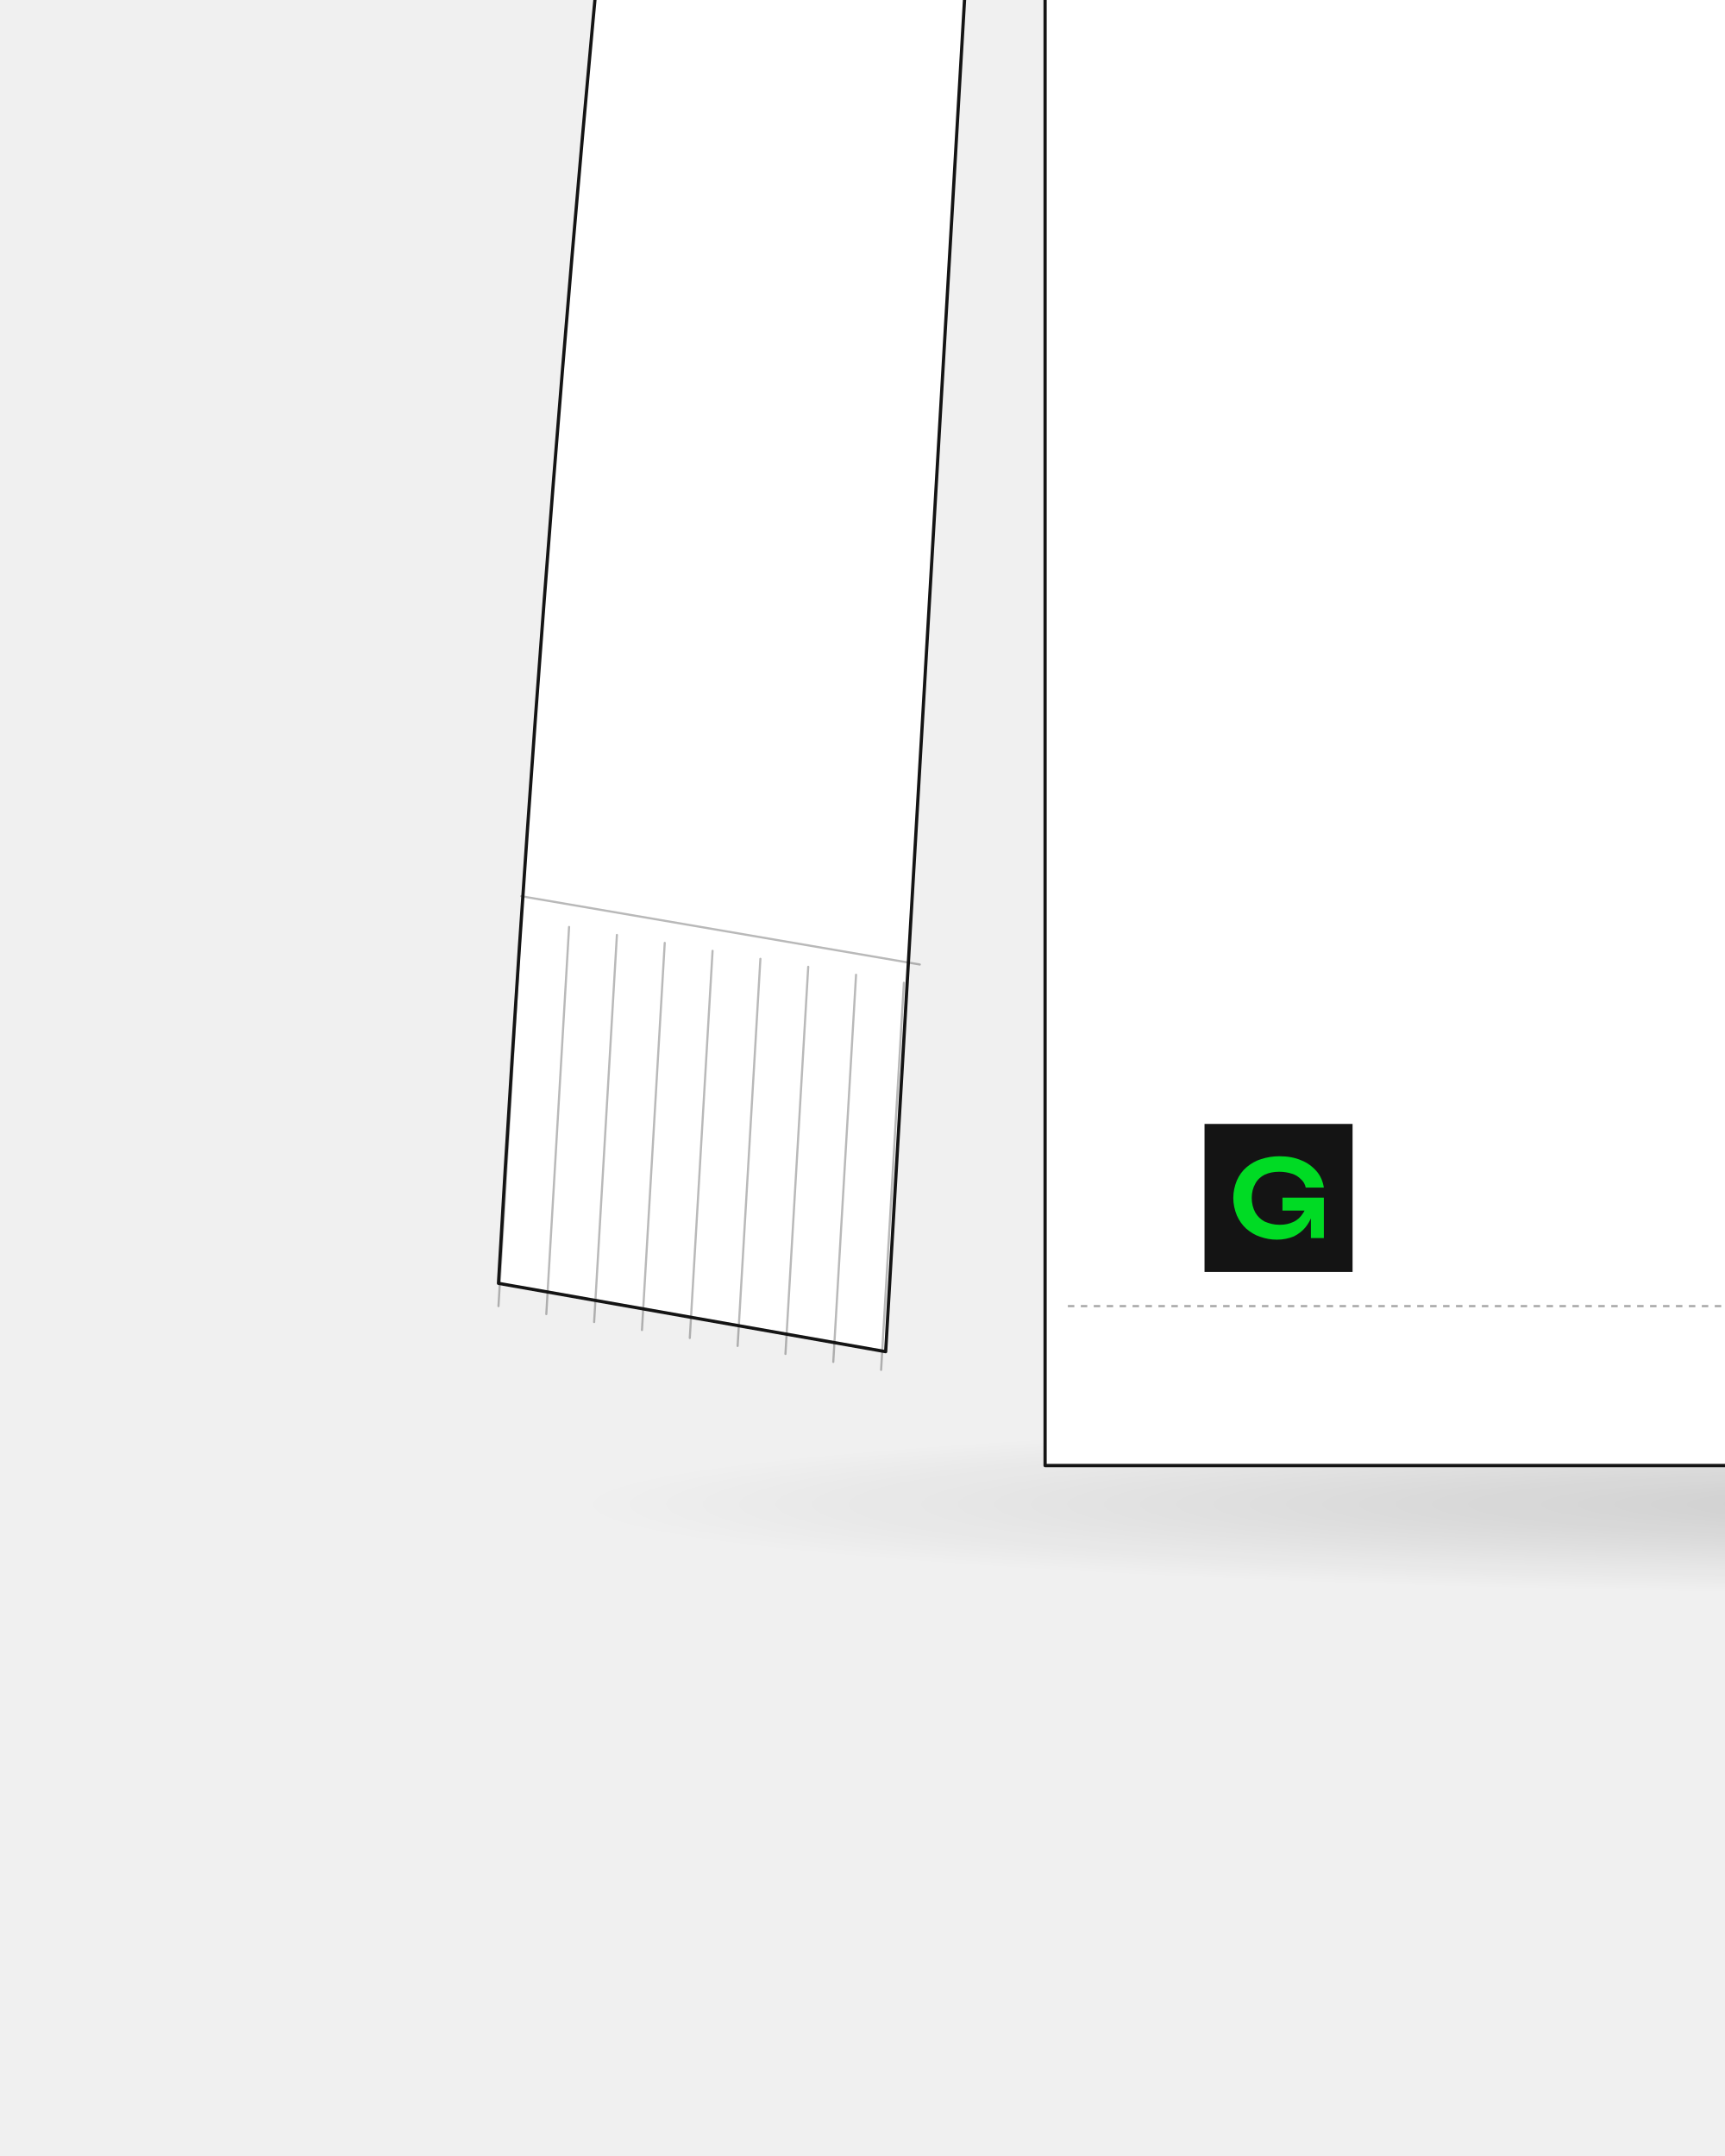
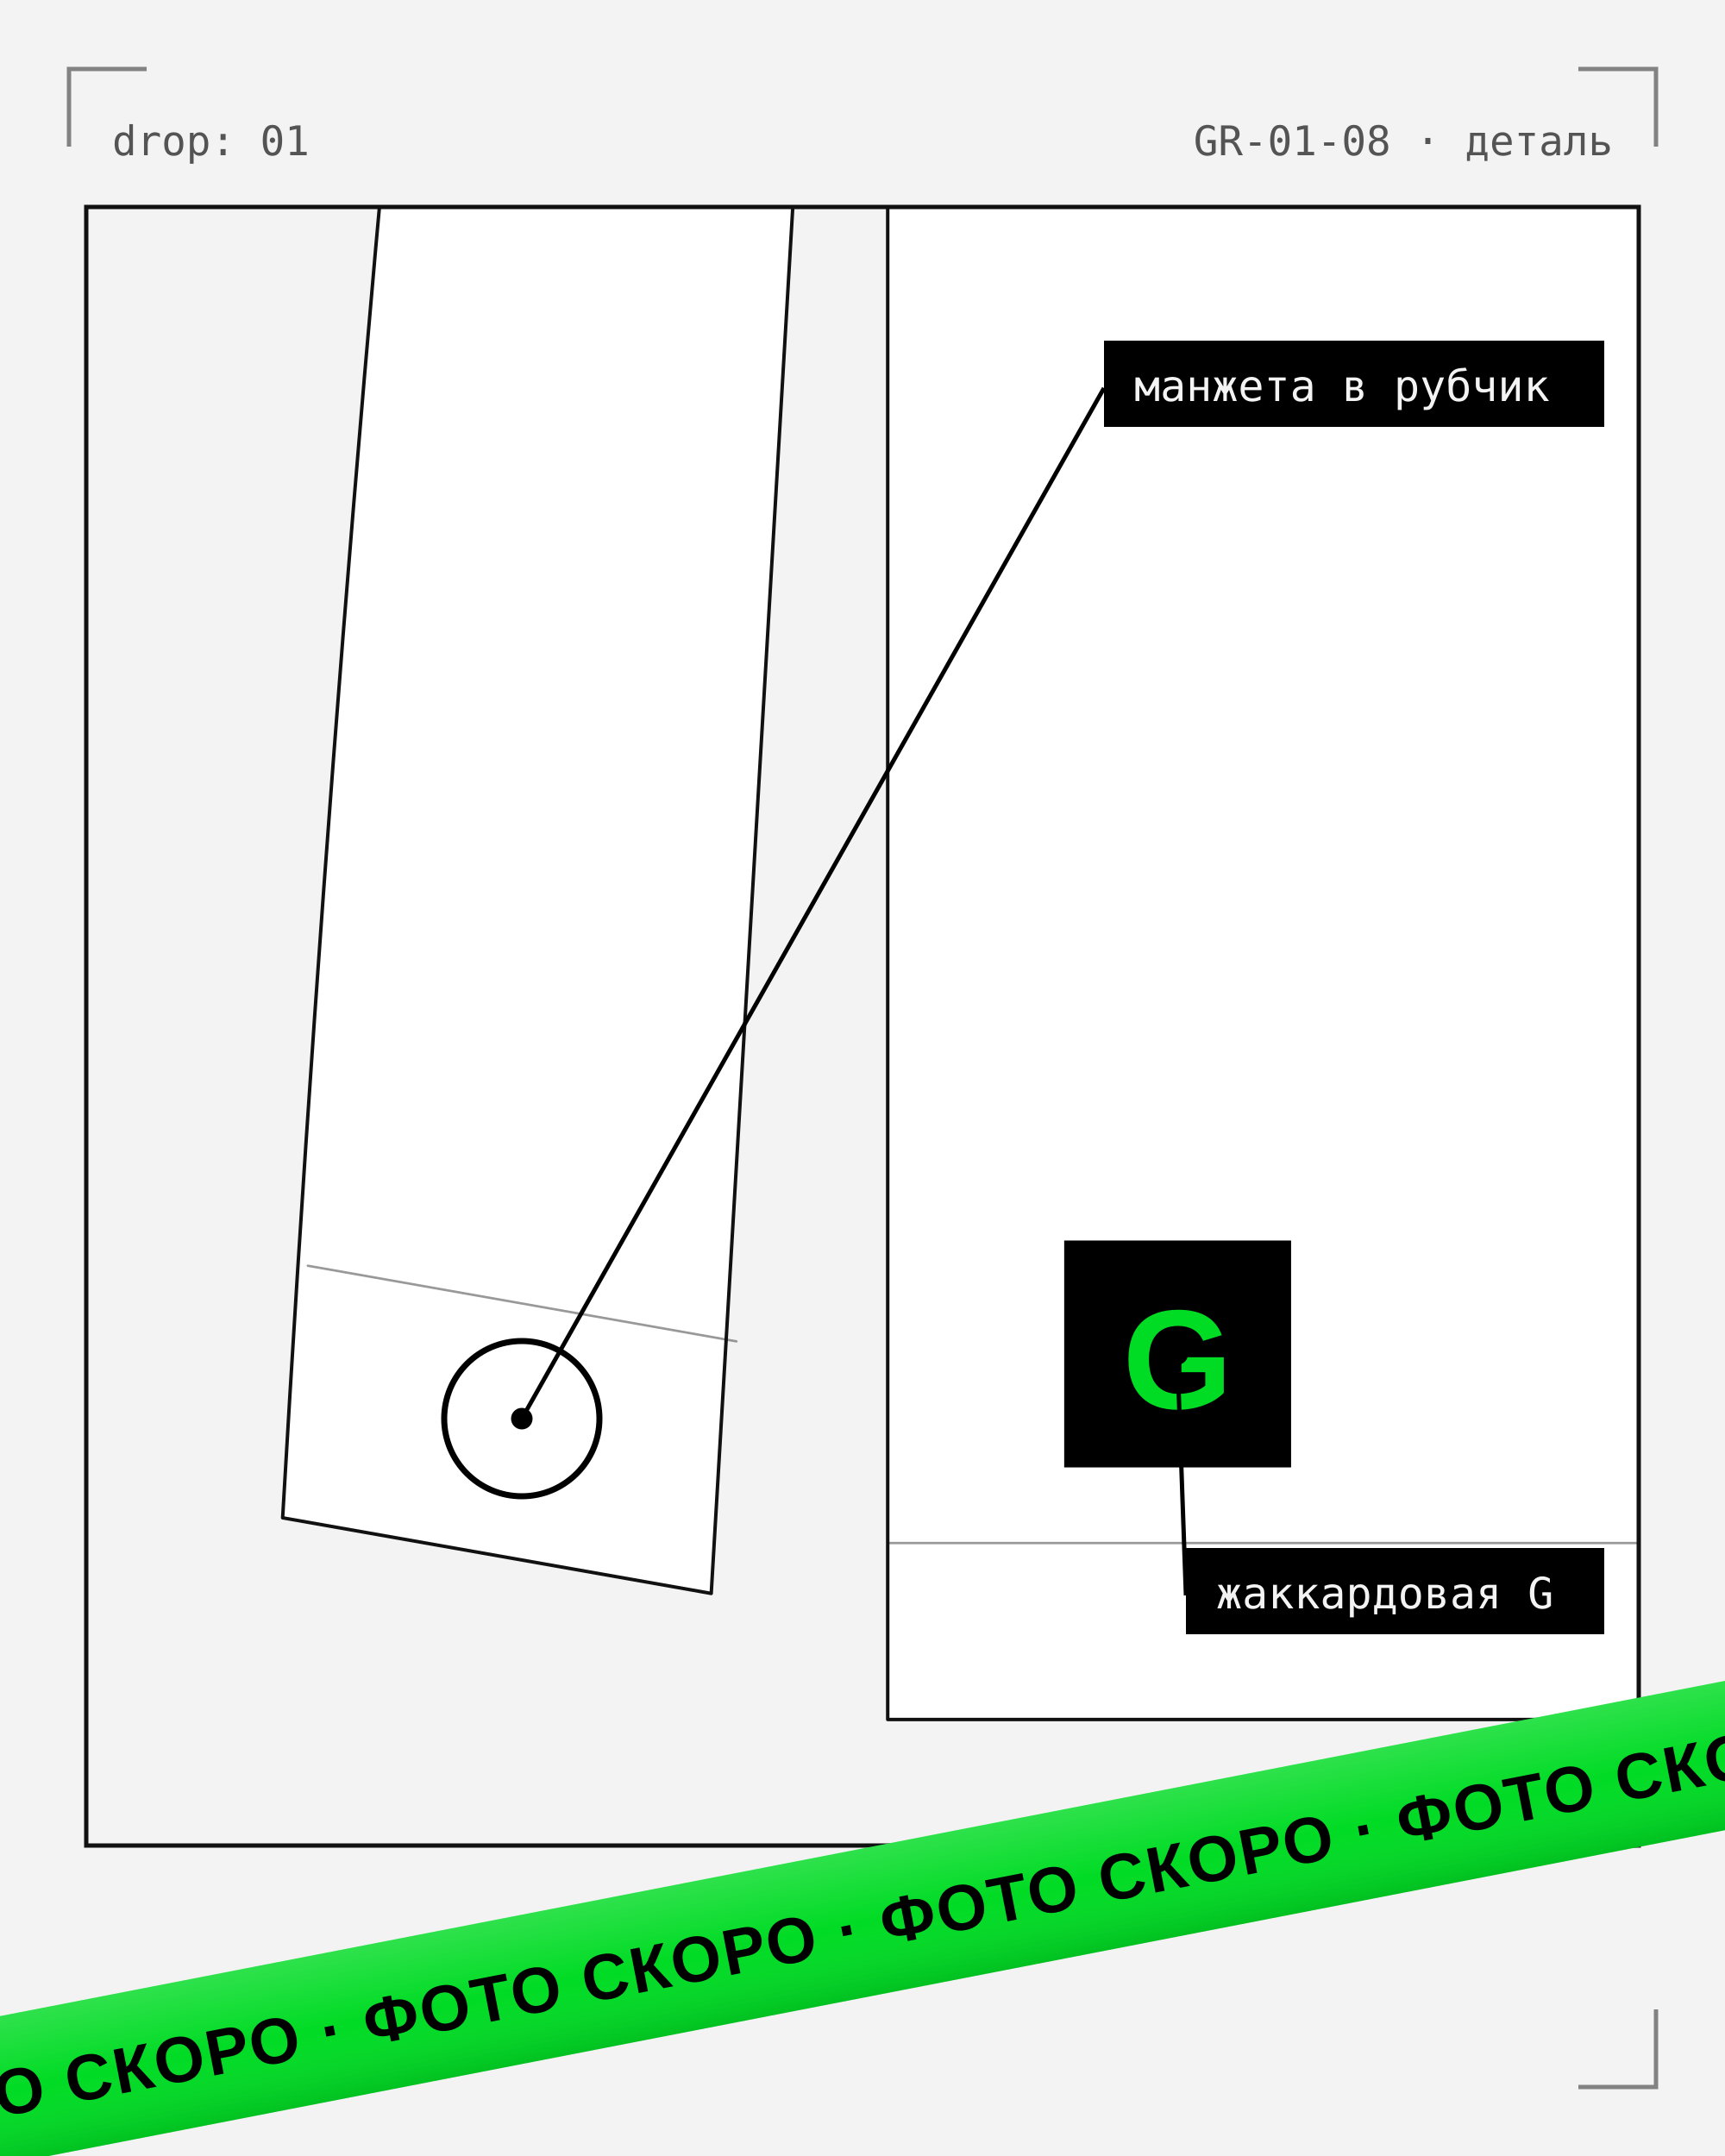
- <svg xmlns="http://www.w3.org/2000/svg" viewBox="41.8 306.7 133.3 166.7" width="800" height="1000" preserveAspectRatio="xMidYMid slice">
+ <svg xmlns="http://www.w3.org/2000/svg" viewBox="0 0 400 500" width="800" height="1000">
  <defs>
-     <radialGradient id="sh">
-       <stop offset="0" stop-color="#000" stop-opacity=".16" />
-       <stop offset="1" stop-color="#000" stop-opacity="0" />
-     </radialGradient>
+     <filter id="soft" x="-20%" y="-20%" width="140%" height="140%">
+       <feGaussianBlur stdDeviation="9" />
+     </filter>
+     <linearGradient id="tapeShade" x1="0" y1="0" x2="0" y2="1">
+       <stop offset="0" stop-color="#fff" stop-opacity=".18" />
+       <stop offset=".5" stop-color="#fff" stop-opacity="0" />
+       <stop offset="1" stop-color="#000" stop-opacity=".12" />
+     </linearGradient>
  </defs>
-   <ellipse cx="200" cy="423" rx="113" ry="7" fill="url(#sh)" />
-   <g transform="translate(200 420) scale(0.88) translate(-200 -420)">
-     <path d="M150 66 C170 82 230 82 250 66 L300 90 C318 180 330 300 336 404 L302 410 L288 170 L288 420 L112 420 L112 170 L98 410 L64 404 C70 300 82 180 100 90 Z" fill="#FFFFFF" />
-     <path d="M150 66 C170 94 230 94 250 66 M112 170 C110 148 106 118 100 92 M288 170 C290 148 294 118 300 92 M66 370 L101 376 M299 376 L334 370" fill="none" stroke="#141414" stroke-width="1" stroke-linecap="round" stroke-linejoin="round" vector-effect="non-scaling-stroke" stroke-opacity="0.3" />
-     <path d="M114 406 L286 406 M154 70 C172 88 228 88 246 70" fill="none" stroke="#141414" stroke-width="1" stroke-linecap="butt" stroke-linejoin="round" vector-effect="non-scaling-stroke" stroke-dasharray="3 3" stroke-opacity="0.38" />
-     <path d="M66.0 372.0 L64.0 406.0 M70.2 372.7 L68.2 406.7 M74.4 373.4 L72.4 407.4 M78.6 374.1 L76.6 408.1 M82.8 374.8 L80.8 408.8 M87.0 375.5 L85.0 409.5 M91.2 376.2 L89.2 410.2 M95.4 376.9 L93.4 410.9 M99.6 377.6 L97.6 411.6 M300.0 377.0 L302.0 411.0 M304.2 376.3 L306.2 410.3 M308.4 375.6 L310.4 409.6 M312.6 374.9 L314.6 408.9 M316.8 374.2 L318.8 408.2 M321.0 373.5 L323.0 407.5 M325.2 372.8 L327.2 406.8 M329.4 372.1 L331.4 406.1 M333.6 371.4 L335.6 405.4 " fill="none" stroke="#141414" stroke-width="1" stroke-linecap="round" stroke-linejoin="round" vector-effect="non-scaling-stroke" stroke-opacity="0.3" />
-     <rect x="126" y="390" width="13" height="13" fill="#141414" />
-     <path d="M253 146c0 14-3 28-8 41 -5 13-12 25-20 35 -10 12-22 21-36 28 -15 6-32 10-52 10 -18 0-35-3-52-9 -16-5-30-14-43-25 -12-11-22-25-29-41 -7-17-11-35-11-54 0-19 4-37 11-54 7-16 17-30 30-41 13-11 28-20 45-25 18-6 37-9 56-9 26 0 49 4 69 13 18 7 34 19 47 34 12 14 19 31 22 50l-56 0c-2-10-7-19-15-26 -8-8-17-14-28-17 -12-4-26-6-39-6 -17 0-32 3-45 9 -12 6-23 16-29 28 -7 12-11 27-11 44 0 17 4 32 11 45 7 12 16 21 29 28 14 6 28 10 46 10 18 0 30-3 43-9 13-6 22-15 29-26 8-11 9-20 12-33zm-99 24l0-40 128 0 0 125 -40 0 0-85z" fill="#00DB24" transform="translate(128.47 392.78) scale(0.0284)" />
-     <path d="M150 66 C170 82 230 82 250 66 L300 90 C318 180 330 300 336 404 L302 410 L288 170 L288 420 L112 420 L112 170 L98 410 L64 404 C70 300 82 180 100 90 Z" fill="none" stroke="#141414" stroke-width="1.5" stroke-linecap="round" stroke-linejoin="round" vector-effect="non-scaling-stroke" />
+   <rect width="400" height="500" fill="#F4F3F3" />
+   <path d="M16 34 L16 16 L34 16 M366 16 L384 16 L384 34 M16 466 L16 484 L34 484 M366 484 L384 484 L384 466" fill="none" stroke="#111" stroke-width="1" opacity=".5" />
+   <text x="26" y="36" font-family="Menlo,'SF Mono',ui-monospace,monospace" font-size="9.5" fill="#111" opacity=".7">drop: 01</text>
+   <text x="374" y="36" text-anchor="end" font-family="Menlo,'SF Mono',ui-monospace,monospace" font-size="9.5" fill="#111" opacity=".7">GR-01-08 · деталь</text>
+   <svg x="20" y="48" width="360" height="380" viewBox="40 300 140 130" preserveAspectRatio="xMidYMid slice">
+     <clipPath id="cl">
+       <path d="M150 70 C170 86 230 86 250 70 L300 92 C318 180 330 300 336 404 L302 410 L288 172 L288 420 L112 420 L112 172 L98 410 L64 404 C70 300 82 180 100 92 Z" />
+     </clipPath>
+     <path d="M150 70 C170 86 230 86 250 70 L300 92 C318 180 330 300 336 404 L302 410 L288 172 L288 420 L112 420 L112 172 L98 410 L64 404 C70 300 82 180 100 92 Z" fill="#FFFFFF" />
+     <path d="M150 70 C170 98 230 98 250 70 M112 406 L288 406 M66 384 L100 390 M300 390 L334 384 M112 172 C110 150 106 120 100 94 M288 172 C290 150 294 120 300 94" fill="none" stroke="#777" stroke-width="1.1" stroke-linecap="round" vector-effect="non-scaling-stroke" opacity=".75" />
+     <path d="M150 70 C170 86 230 86 250 70 L300 92 C318 180 330 300 336 404 L302 410 L288 172 L288 420 L112 420 L112 172 L98 410 L64 404 C70 300 82 180 100 92 Z" fill="none" stroke="#111111" stroke-width="1.6" stroke-linejoin="round" vector-effect="non-scaling-stroke" />
+     <rect x="126" y="382" width="18" height="18" fill="#000" />
+     <text x="135.0" y="395.32" text-anchor="middle" font-family="'Arial Black','Helvetica Neue',Arial,sans-serif" font-weight="900" font-size="11.2" fill="#00DB24">G</text>
+   </svg>
+   <rect x="20" y="48" width="360" height="380" fill="none" stroke="#111" stroke-width="1" />
+   <circle cx="121" cy="329" r="18" fill="none" stroke="#000" stroke-width="1.4" />
+   <circle cx="121" cy="329" r="2.5" fill="#000" />
+   <path d="M121 329 L256 90" stroke="#000" stroke-width="1" />
+   <rect x="256" y="79" width="116" height="20" fill="#000" />
+   <text x="263" y="93" font-family="Menlo,'SF Mono',ui-monospace,monospace" font-size="10" fill="#F4F3F3">манжета в рубчик</text>
+   <circle cx="273" cy="314" r="18" fill="none" stroke="#000" stroke-width="1.4" />
+   <circle cx="273" cy="314" r="2.5" fill="#000" />
+   <path d="M273 314 L275 370" stroke="#000" stroke-width="1" />
+   <rect x="275" y="359" width="97" height="20" fill="#000" />
+   <text x="282" y="373" font-family="Menlo,'SF Mono',ui-monospace,monospace" font-size="10" fill="#F4F3F3">жаккардовая G</text>
+   <g transform="rotate(-11 200 446)">
+     <rect x="-80" y="429" width="560" height="34" fill="#00DB24" />
+     <rect x="-80" y="429" width="560" height="34" fill="url(#tapeShade)" />
+     <text x="-40" y="452" font-family="'Arial Black','Helvetica Neue',Arial,sans-serif" font-weight="900" font-size="15" letter-spacing=".5" fill="#000">  ФОТО СКОРО  ·  ФОТО СКОРО  ·  ФОТО СКОРО  ·  ФОТО СКОРО  ·  ФОТО СКОРО  ·  ФОТО СКОРО  ·</text>
  </g>
</svg>
